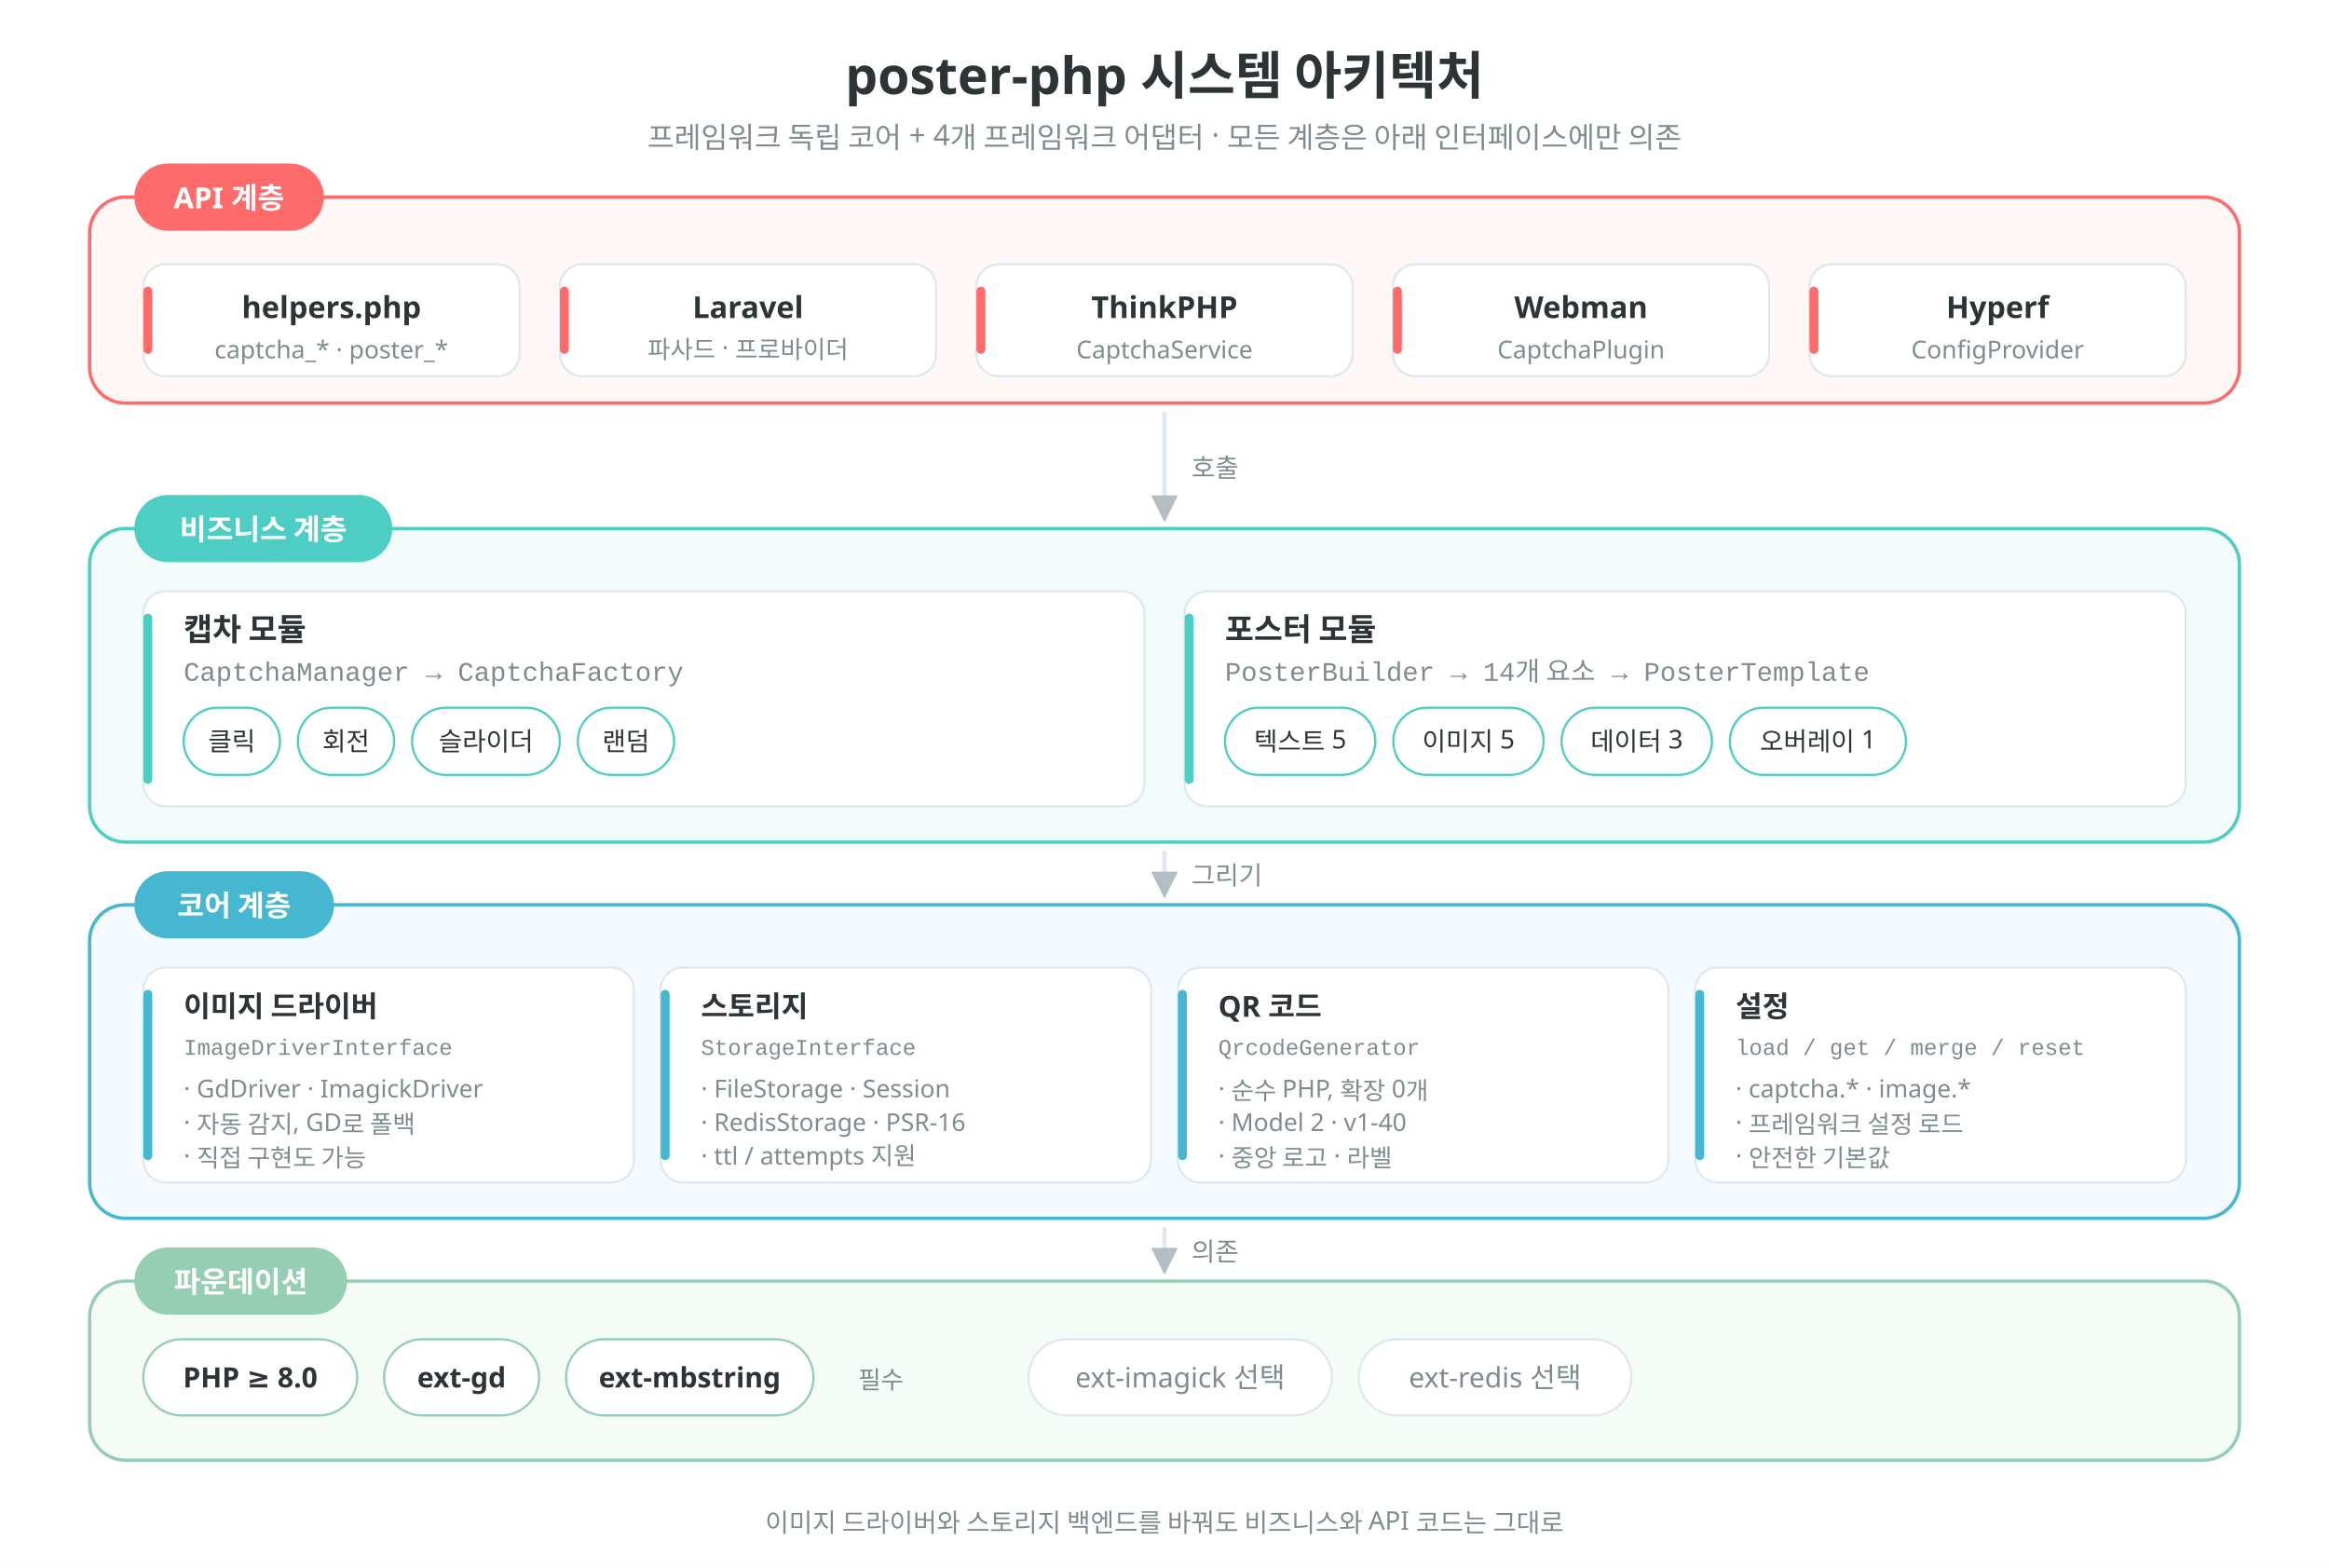
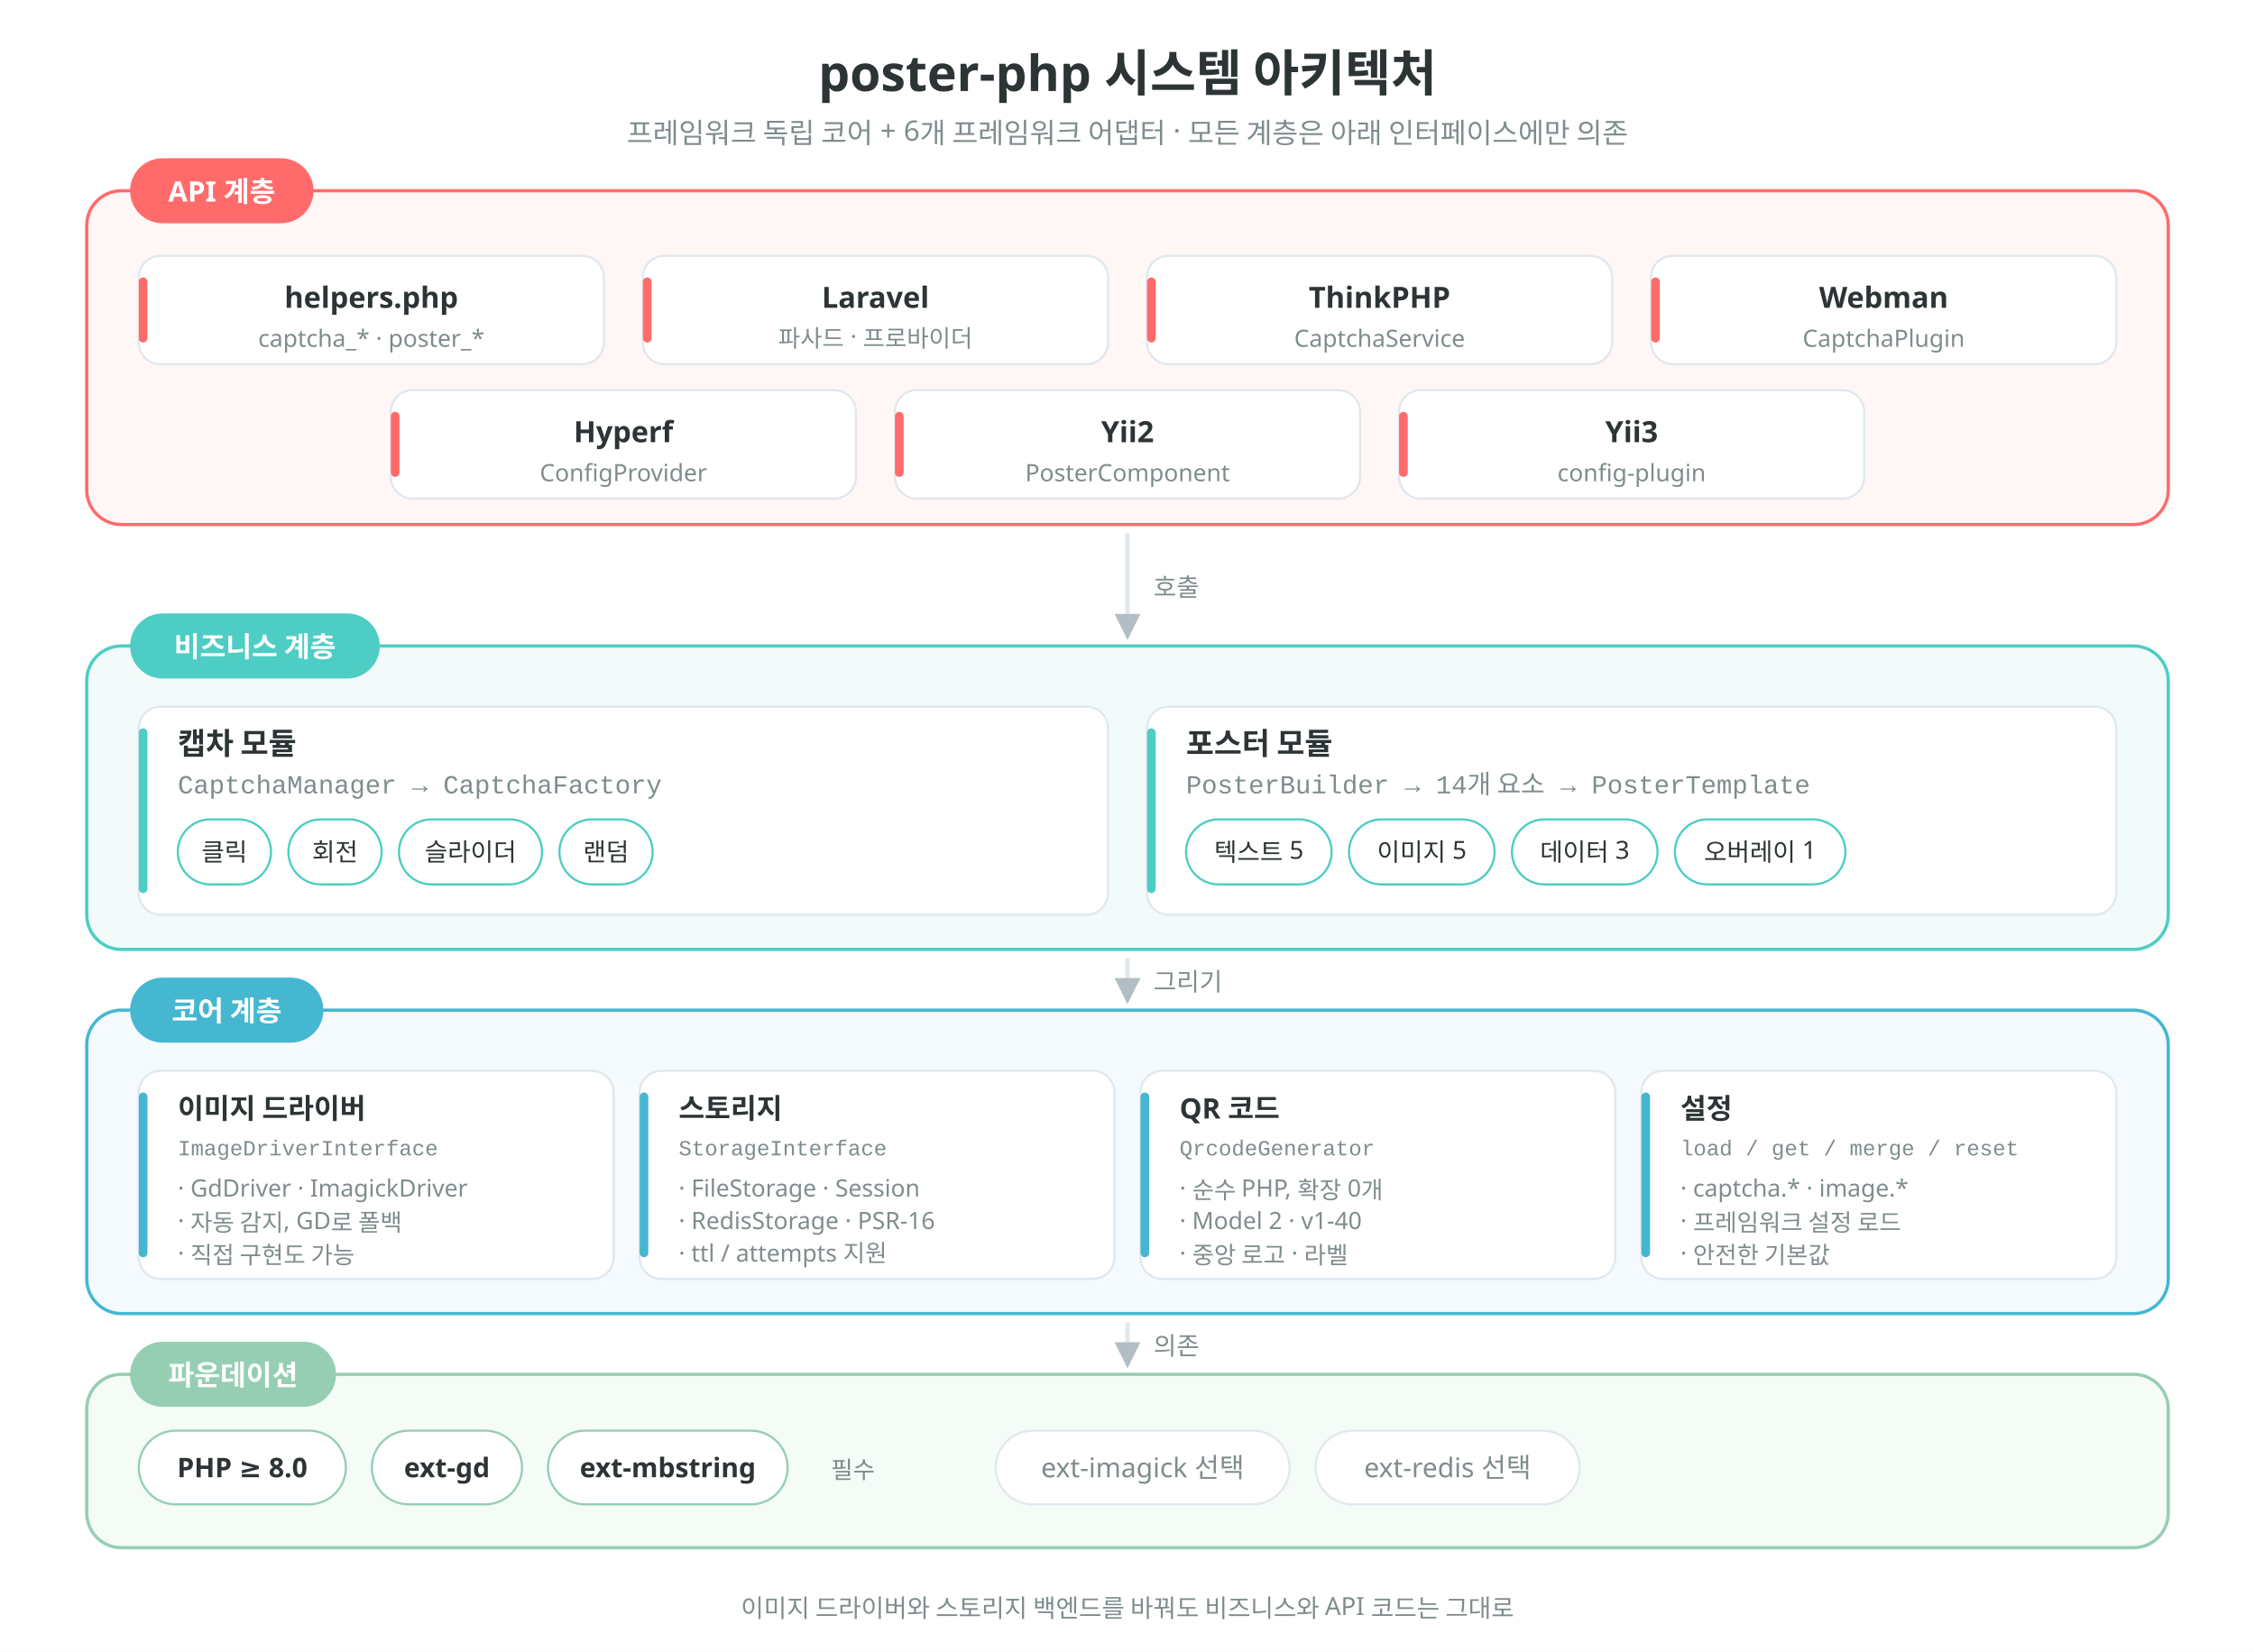
- <svg xmlns="http://www.w3.org/2000/svg" viewBox="0 0 1040 700" width="1040" height="700" font-family="'Apple SD Gothic Neo','Malgun Gothic','Noto Sans KR',sans-serif" role="img" aria-label="poster-php 시스템 아키텍처">
+ <svg xmlns="http://www.w3.org/2000/svg" viewBox="0 0 1040 762" width="1040" height="762" font-family="'Apple SD Gothic Neo','Malgun Gothic','Noto Sans KR',sans-serif" role="img" aria-label="poster-php 시스템 아키텍처">
  <defs>
    <marker id="arrow" viewBox="0 0 10 10" refX="9" refY="5" markerWidth="6" markerHeight="6" orient="auto">
      <path d="M0 0L10 5L0 10Z" fill="#B2BEC3" />
    </marker>
  </defs>
-   <rect width="1040" height="700" fill="#FFFFFF" />
+   <rect width="1040" height="762" fill="#FFFFFF" />
  <text x="520" y="42" font-size="23" fill="#2D3436" font-weight="700" text-anchor="middle">poster-php 시스템 아키텍처</text>
-   <text x="520" y="66" font-size="13" fill="#7F8C8D" text-anchor="middle">프레임워크 독립 코어 + 4개 프레임워크 어댑터 · 모든 계층은 아래 인터페이스에만 의존</text>
-   <rect x="40" y="88" width="960" height="92" rx="16" fill="#FFF6F6" stroke="#FF6B6B" stroke-width="1.5" />
+   <text x="520" y="66" font-size="13" fill="#7F8C8D" text-anchor="middle">프레임워크 독립 코어 + 6개 프레임워크 어댑터 · 모든 계층은 아래 인터페이스에만 의존</text>
+   <rect x="40" y="88" width="960" height="154" rx="16" fill="#FFF6F6" stroke="#FF6B6B" stroke-width="1.5" />
  <rect x="60" y="73" width="84.6" height="30" rx="15" fill="#FF6B6B" />
  <text x="102.3" y="93" font-size="13" fill="#FFFFFF" font-weight="700" text-anchor="middle">API 계층</text>
-   <rect x="64" y="118" width="168" height="50" rx="10" fill="#FFFFFF" stroke="#E1E8ED" stroke-width="1" />
+   <rect x="64" y="118" width="214.5" height="50" rx="10" fill="#FFFFFF" stroke="#E1E8ED" stroke-width="1" />
  <rect x="64" y="128" width="4" height="30" rx="2" fill="#FF6B6B" />
-   <text x="148" y="142" font-size="13.5" fill="#2D3436" font-weight="600" text-anchor="middle">helpers.php</text>
-   <text x="148" y="160" font-size="11" fill="#7F8C8D" text-anchor="middle">captcha_* · poster_*</text>
-   <rect x="250" y="118" width="168" height="50" rx="10" fill="#FFFFFF" stroke="#E1E8ED" stroke-width="1" />
-   <rect x="250" y="128" width="4" height="30" rx="2" fill="#FF6B6B" />
-   <text x="334" y="142" font-size="13.5" fill="#2D3436" font-weight="600" text-anchor="middle">Laravel</text>
-   <text x="334" y="160" font-size="11" fill="#7F8C8D" text-anchor="middle">파사드 · 프로바이더</text>
-   <rect x="436" y="118" width="168" height="50" rx="10" fill="#FFFFFF" stroke="#E1E8ED" stroke-width="1" />
-   <rect x="436" y="128" width="4" height="30" rx="2" fill="#FF6B6B" />
-   <text x="520" y="142" font-size="13.5" fill="#2D3436" font-weight="600" text-anchor="middle">ThinkPHP</text>
-   <text x="520" y="160" font-size="11" fill="#7F8C8D" text-anchor="middle">CaptchaService</text>
-   <rect x="622" y="118" width="168" height="50" rx="10" fill="#FFFFFF" stroke="#E1E8ED" stroke-width="1" />
-   <rect x="622" y="128" width="4" height="30" rx="2" fill="#FF6B6B" />
-   <text x="706" y="142" font-size="13.5" fill="#2D3436" font-weight="600" text-anchor="middle">Webman</text>
-   <text x="706" y="160" font-size="11" fill="#7F8C8D" text-anchor="middle">CaptchaPlugin</text>
-   <rect x="808" y="118" width="168" height="50" rx="10" fill="#FFFFFF" stroke="#E1E8ED" stroke-width="1" />
-   <rect x="808" y="128" width="4" height="30" rx="2" fill="#FF6B6B" />
-   <text x="892" y="142" font-size="13.5" fill="#2D3436" font-weight="600" text-anchor="middle">Hyperf</text>
-   <text x="892" y="160" font-size="11" fill="#7F8C8D" text-anchor="middle">ConfigProvider</text>
-   <rect x="40" y="236" width="960" height="140" rx="16" fill="#F2FBF9" stroke="#4ECDC4" stroke-width="1.5" />
-   <rect x="60" y="221" width="115.15" height="30" rx="15" fill="#4ECDC4" />
-   <text x="117.58" y="241" font-size="13" fill="#FFFFFF" font-weight="700" text-anchor="middle">비즈니스 계층</text>
-   <rect x="64" y="264" width="447" height="96" rx="10" fill="#FFFFFF" stroke="#E1E8ED" stroke-width="1" />
-   <rect x="64" y="274" width="4" height="76" rx="2" fill="#4ECDC4" />
-   <text x="82" y="286" font-size="14" fill="#2D3436" font-weight="600">캡차 모듈</text>
-   <text x="82" y="304" font-size="12" fill="#7F8C8D" font-family="'SFMono-Regular',Consolas,'Liberation Mono',Menlo,monospace">CaptchaManager → CaptchaFactory</text>
-   <rect x="82" y="316" width="43" height="30" rx="15" fill="#FFFFFF" stroke="#4ECDC4" stroke-width="1" />
-   <text x="103.5" y="335.14" font-size="11.5" fill="#2D3436" text-anchor="middle">클릭</text>
-   <rect x="133" y="316" width="43" height="30" rx="15" fill="#FFFFFF" stroke="#4ECDC4" stroke-width="1" />
-   <text x="154.5" y="335.14" font-size="11.5" fill="#2D3436" text-anchor="middle">회전</text>
-   <rect x="184" y="316" width="66" height="30" rx="15" fill="#FFFFFF" stroke="#4ECDC4" stroke-width="1" />
-   <text x="217" y="335.14" font-size="11.5" fill="#2D3436" text-anchor="middle">슬라이더</text>
-   <rect x="258" y="316" width="43" height="30" rx="15" fill="#FFFFFF" stroke="#4ECDC4" stroke-width="1" />
-   <text x="279.5" y="335.14" font-size="11.5" fill="#2D3436" text-anchor="middle">랜덤</text>
-   <rect x="529" y="264" width="447" height="96" rx="10" fill="#FFFFFF" stroke="#E1E8ED" stroke-width="1" />
-   <rect x="529" y="274" width="4" height="76" rx="2" fill="#4ECDC4" />
-   <text x="547" y="286" font-size="14" fill="#2D3436" font-weight="600">포스터 모듈</text>
-   <text x="547" y="304" font-size="12" fill="#7F8C8D" font-family="'SFMono-Regular',Consolas,'Liberation Mono',Menlo,monospace">PosterBuilder → 14개 요소 → PosterTemplate</text>
-   <rect x="547" y="316" width="67.15" height="30" rx="15" fill="#FFFFFF" stroke="#4ECDC4" stroke-width="1" />
-   <text x="580.58" y="335.14" font-size="11.5" fill="#2D3436" text-anchor="middle">텍스트 5</text>
-   <rect x="622.15" y="316" width="67.15" height="30" rx="15" fill="#FFFFFF" stroke="#4ECDC4" stroke-width="1" />
-   <text x="655.73" y="335.14" font-size="11.5" fill="#2D3436" text-anchor="middle">이미지 5</text>
-   <rect x="697.3" y="316" width="67.15" height="30" rx="15" fill="#FFFFFF" stroke="#4ECDC4" stroke-width="1" />
-   <text x="730.88" y="335.14" font-size="11.5" fill="#2D3436" text-anchor="middle">데이터 3</text>
-   <rect x="772.45" y="316" width="78.65" height="30" rx="15" fill="#FFFFFF" stroke="#4ECDC4" stroke-width="1" />
-   <text x="811.78" y="335.14" font-size="11.5" fill="#2D3436" text-anchor="middle">오버레이 1</text>
-   <rect x="40" y="404" width="960" height="140" rx="16" fill="#F4FAFD" stroke="#45B7D1" stroke-width="1.5" />
-   <rect x="60" y="389" width="89.15" height="30" rx="15" fill="#45B7D1" />
-   <text x="104.58" y="409" font-size="13" fill="#FFFFFF" font-weight="700" text-anchor="middle">코어 계층</text>
-   <rect x="64" y="432" width="219" height="96" rx="10" fill="#FFFFFF" stroke="#E1E8ED" stroke-width="1" />
-   <rect x="64" y="442" width="4" height="76" rx="2" fill="#45B7D1" />
-   <text x="82" y="454" font-size="13" fill="#2D3436" font-weight="600">이미지 드라이버</text>
-   <text x="82" y="471" font-size="10" fill="#7F8C8D" font-family="'SFMono-Regular',Consolas,'Liberation Mono',Menlo,monospace">ImageDriverInterface</text>
-   <text x="82" y="490" font-size="11" fill="#7F8C8D">· GdDriver · ImagickDriver</text>
-   <text x="82" y="505" font-size="11" fill="#7F8C8D">· 자동 감지, GD로 폴백</text>
-   <text x="82" y="520" font-size="11" fill="#7F8C8D">· 직접 구현도 가능</text>
-   <rect x="295" y="432" width="219" height="96" rx="10" fill="#FFFFFF" stroke="#E1E8ED" stroke-width="1" />
-   <rect x="295" y="442" width="4" height="76" rx="2" fill="#45B7D1" />
-   <text x="313" y="454" font-size="13" fill="#2D3436" font-weight="600">스토리지</text>
-   <text x="313" y="471" font-size="10" fill="#7F8C8D" font-family="'SFMono-Regular',Consolas,'Liberation Mono',Menlo,monospace">StorageInterface</text>
-   <text x="313" y="490" font-size="11" fill="#7F8C8D">· FileStorage · Session</text>
-   <text x="313" y="505" font-size="11" fill="#7F8C8D">· RedisStorage · PSR-16</text>
-   <text x="313" y="520" font-size="11" fill="#7F8C8D">· ttl / attempts 지원</text>
-   <rect x="526" y="432" width="219" height="96" rx="10" fill="#FFFFFF" stroke="#E1E8ED" stroke-width="1" />
-   <rect x="526" y="442" width="4" height="76" rx="2" fill="#45B7D1" />
-   <text x="544" y="454" font-size="13" fill="#2D3436" font-weight="600">QR 코드</text>
-   <text x="544" y="471" font-size="10" fill="#7F8C8D" font-family="'SFMono-Regular',Consolas,'Liberation Mono',Menlo,monospace">QrcodeGenerator</text>
-   <text x="544" y="490" font-size="11" fill="#7F8C8D">· 순수 PHP, 확장 0개</text>
-   <text x="544" y="505" font-size="11" fill="#7F8C8D">· Model 2 · v1-40</text>
-   <text x="544" y="520" font-size="11" fill="#7F8C8D">· 중앙 로고 · 라벨</text>
-   <rect x="757" y="432" width="219" height="96" rx="10" fill="#FFFFFF" stroke="#E1E8ED" stroke-width="1" />
-   <rect x="757" y="442" width="4" height="76" rx="2" fill="#45B7D1" />
-   <text x="775" y="454" font-size="13" fill="#2D3436" font-weight="600">설정</text>
-   <text x="775" y="471" font-size="10" fill="#7F8C8D" font-family="'SFMono-Regular',Consolas,'Liberation Mono',Menlo,monospace">load / get / merge / reset</text>
-   <text x="775" y="490" font-size="11" fill="#7F8C8D">· captcha.* · image.*</text>
-   <text x="775" y="505" font-size="11" fill="#7F8C8D">· 프레임워크 설정 로드</text>
-   <text x="775" y="520" font-size="11" fill="#7F8C8D">· 안전한 기본값</text>
-   <rect x="40" y="572" width="960" height="80" rx="16" fill="#F5FBF7" stroke="#96CEB4" stroke-width="1.5" />
-   <rect x="60" y="557" width="95" height="30" rx="15" fill="#96CEB4" />
-   <text x="107.5" y="577" font-size="13" fill="#FFFFFF" font-weight="700" text-anchor="middle">파운데이션</text>
-   <rect x="64" y="598" width="95.5" height="34" rx="17" fill="#FFFFFF" stroke="#96CEB4" stroke-width="1" />
-   <text x="111.75" y="619.5" font-size="12.5" fill="#2D3436" font-weight="600" text-anchor="middle">PHP ≥ 8.0</text>
-   <rect x="171.5" y="598" width="69.25" height="34" rx="17" fill="#FFFFFF" stroke="#96CEB4" stroke-width="1" />
-   <text x="206.13" y="619.5" font-size="12.5" fill="#2D3436" font-weight="600" text-anchor="middle">ext-gd</text>
-   <rect x="252.75" y="598" width="110.5" height="34" rx="17" fill="#FFFFFF" stroke="#96CEB4" stroke-width="1" />
-   <text x="308" y="619.5" font-size="12.5" fill="#2D3436" font-weight="600" text-anchor="middle">ext-mbstring</text>
-   <text x="383.25" y="620" font-size="11" fill="#7F8C8D">필수</text>
-   <rect x="459.25" y="598" width="135.5" height="34" rx="17" fill="#FFFFFF" stroke="#E1E8ED" stroke-width="1" />
-   <text x="527" y="619.5" font-size="12.5" fill="#7F8C8D" text-anchor="middle">ext-imagick 선택</text>
-   <rect x="606.75" y="598" width="121.75" height="34" rx="17" fill="#FFFFFF" stroke="#E1E8ED" stroke-width="1" />
-   <text x="667.63" y="619.5" font-size="12.5" fill="#7F8C8D" text-anchor="middle">ext-redis 선택</text>
-   <line x1="520" y1="184" x2="520" y2="232" stroke="#E1E8ED" stroke-width="2" marker-end="url(#arrow)" />
-   <text x="532" y="213" font-size="11.5" fill="#7F8C8D">호출</text>
-   <line x1="520" y1="380" x2="520" y2="400" stroke="#E1E8ED" stroke-width="2" marker-end="url(#arrow)" />
-   <text x="532" y="395" font-size="11.5" fill="#7F8C8D">그리기</text>
-   <line x1="520" y1="548" x2="520" y2="568" stroke="#E1E8ED" stroke-width="2" marker-end="url(#arrow)" />
-   <text x="532" y="563" font-size="11.5" fill="#7F8C8D">의존</text>
-   <text x="520" y="684" font-size="11.5" fill="#7F8C8D" text-anchor="middle">이미지 드라이버와 스토리지 백엔드를 바꿔도 비즈니스와 API 코드는 그대로</text>
+   <text x="171.25" y="142" font-size="13.5" fill="#2D3436" font-weight="600" text-anchor="middle">helpers.php</text>
+   <text x="171.25" y="160" font-size="11" fill="#7F8C8D" text-anchor="middle">captcha_* · poster_*</text>
+   <rect x="296.5" y="118" width="214.5" height="50" rx="10" fill="#FFFFFF" stroke="#E1E8ED" stroke-width="1" />
+   <rect x="296.5" y="128" width="4" height="30" rx="2" fill="#FF6B6B" />
+   <text x="403.75" y="142" font-size="13.5" fill="#2D3436" font-weight="600" text-anchor="middle">Laravel</text>
+   <text x="403.75" y="160" font-size="11" fill="#7F8C8D" text-anchor="middle">파사드 · 프로바이더</text>
+   <rect x="529" y="118" width="214.5" height="50" rx="10" fill="#FFFFFF" stroke="#E1E8ED" stroke-width="1" />
+   <rect x="529" y="128" width="4" height="30" rx="2" fill="#FF6B6B" />
+   <text x="636.25" y="142" font-size="13.5" fill="#2D3436" font-weight="600" text-anchor="middle">ThinkPHP</text>
+   <text x="636.25" y="160" font-size="11" fill="#7F8C8D" text-anchor="middle">CaptchaService</text>
+   <rect x="761.5" y="118" width="214.5" height="50" rx="10" fill="#FFFFFF" stroke="#E1E8ED" stroke-width="1" />
+   <rect x="761.5" y="128" width="4" height="30" rx="2" fill="#FF6B6B" />
+   <text x="868.75" y="142" font-size="13.5" fill="#2D3436" font-weight="600" text-anchor="middle">Webman</text>
+   <text x="868.75" y="160" font-size="11" fill="#7F8C8D" text-anchor="middle">CaptchaPlugin</text>
+   <rect x="180.25" y="180" width="214.5" height="50" rx="10" fill="#FFFFFF" stroke="#E1E8ED" stroke-width="1" />
+   <rect x="180.25" y="190" width="4" height="30" rx="2" fill="#FF6B6B" />
+   <text x="287.5" y="204" font-size="13.5" fill="#2D3436" font-weight="600" text-anchor="middle">Hyperf</text>
+   <text x="287.5" y="222" font-size="11" fill="#7F8C8D" text-anchor="middle">ConfigProvider</text>
+   <rect x="412.75" y="180" width="214.5" height="50" rx="10" fill="#FFFFFF" stroke="#E1E8ED" stroke-width="1" />
+   <rect x="412.75" y="190" width="4" height="30" rx="2" fill="#FF6B6B" />
+   <text x="520" y="204" font-size="13.5" fill="#2D3436" font-weight="600" text-anchor="middle">Yii2</text>
+   <text x="520" y="222" font-size="11" fill="#7F8C8D" text-anchor="middle">PosterComponent</text>
+   <rect x="645.25" y="180" width="214.5" height="50" rx="10" fill="#FFFFFF" stroke="#E1E8ED" stroke-width="1" />
+   <rect x="645.25" y="190" width="4" height="30" rx="2" fill="#FF6B6B" />
+   <text x="752.5" y="204" font-size="13.5" fill="#2D3436" font-weight="600" text-anchor="middle">Yii3</text>
+   <text x="752.5" y="222" font-size="11" fill="#7F8C8D" text-anchor="middle">config-plugin</text>
+   <rect x="40" y="298" width="960" height="140" rx="16" fill="#F2FBF9" stroke="#4ECDC4" stroke-width="1.5" />
+   <rect x="60" y="283" width="115.15" height="30" rx="15" fill="#4ECDC4" />
+   <text x="117.58" y="303" font-size="13" fill="#FFFFFF" font-weight="700" text-anchor="middle">비즈니스 계층</text>
+   <rect x="64" y="326" width="447" height="96" rx="10" fill="#FFFFFF" stroke="#E1E8ED" stroke-width="1" />
+   <rect x="64" y="336" width="4" height="76" rx="2" fill="#4ECDC4" />
+   <text x="82" y="348" font-size="14" fill="#2D3436" font-weight="600">캡차 모듈</text>
+   <text x="82" y="366" font-size="12" fill="#7F8C8D" font-family="'SFMono-Regular',Consolas,'Liberation Mono',Menlo,monospace">CaptchaManager → CaptchaFactory</text>
+   <rect x="82" y="378" width="43" height="30" rx="15" fill="#FFFFFF" stroke="#4ECDC4" stroke-width="1" />
+   <text x="103.5" y="397.14" font-size="11.5" fill="#2D3436" text-anchor="middle">클릭</text>
+   <rect x="133" y="378" width="43" height="30" rx="15" fill="#FFFFFF" stroke="#4ECDC4" stroke-width="1" />
+   <text x="154.5" y="397.14" font-size="11.5" fill="#2D3436" text-anchor="middle">회전</text>
+   <rect x="184" y="378" width="66" height="30" rx="15" fill="#FFFFFF" stroke="#4ECDC4" stroke-width="1" />
+   <text x="217" y="397.14" font-size="11.5" fill="#2D3436" text-anchor="middle">슬라이더</text>
+   <rect x="258" y="378" width="43" height="30" rx="15" fill="#FFFFFF" stroke="#4ECDC4" stroke-width="1" />
+   <text x="279.5" y="397.14" font-size="11.5" fill="#2D3436" text-anchor="middle">랜덤</text>
+   <rect x="529" y="326" width="447" height="96" rx="10" fill="#FFFFFF" stroke="#E1E8ED" stroke-width="1" />
+   <rect x="529" y="336" width="4" height="76" rx="2" fill="#4ECDC4" />
+   <text x="547" y="348" font-size="14" fill="#2D3436" font-weight="600">포스터 모듈</text>
+   <text x="547" y="366" font-size="12" fill="#7F8C8D" font-family="'SFMono-Regular',Consolas,'Liberation Mono',Menlo,monospace">PosterBuilder → 14개 요소 → PosterTemplate</text>
+   <rect x="547" y="378" width="67.15" height="30" rx="15" fill="#FFFFFF" stroke="#4ECDC4" stroke-width="1" />
+   <text x="580.58" y="397.14" font-size="11.5" fill="#2D3436" text-anchor="middle">텍스트 5</text>
+   <rect x="622.15" y="378" width="67.15" height="30" rx="15" fill="#FFFFFF" stroke="#4ECDC4" stroke-width="1" />
+   <text x="655.73" y="397.14" font-size="11.5" fill="#2D3436" text-anchor="middle">이미지 5</text>
+   <rect x="697.3" y="378" width="67.15" height="30" rx="15" fill="#FFFFFF" stroke="#4ECDC4" stroke-width="1" />
+   <text x="730.88" y="397.14" font-size="11.5" fill="#2D3436" text-anchor="middle">데이터 3</text>
+   <rect x="772.45" y="378" width="78.65" height="30" rx="15" fill="#FFFFFF" stroke="#4ECDC4" stroke-width="1" />
+   <text x="811.78" y="397.14" font-size="11.5" fill="#2D3436" text-anchor="middle">오버레이 1</text>
+   <rect x="40" y="466" width="960" height="140" rx="16" fill="#F4FAFD" stroke="#45B7D1" stroke-width="1.5" />
+   <rect x="60" y="451" width="89.15" height="30" rx="15" fill="#45B7D1" />
+   <text x="104.58" y="471" font-size="13" fill="#FFFFFF" font-weight="700" text-anchor="middle">코어 계층</text>
+   <rect x="64" y="494" width="219" height="96" rx="10" fill="#FFFFFF" stroke="#E1E8ED" stroke-width="1" />
+   <rect x="64" y="504" width="4" height="76" rx="2" fill="#45B7D1" />
+   <text x="82" y="516" font-size="13" fill="#2D3436" font-weight="600">이미지 드라이버</text>
+   <text x="82" y="533" font-size="10" fill="#7F8C8D" font-family="'SFMono-Regular',Consolas,'Liberation Mono',Menlo,monospace">ImageDriverInterface</text>
+   <text x="82" y="552" font-size="11" fill="#7F8C8D">· GdDriver · ImagickDriver</text>
+   <text x="82" y="567" font-size="11" fill="#7F8C8D">· 자동 감지, GD로 폴백</text>
+   <text x="82" y="582" font-size="11" fill="#7F8C8D">· 직접 구현도 가능</text>
+   <rect x="295" y="494" width="219" height="96" rx="10" fill="#FFFFFF" stroke="#E1E8ED" stroke-width="1" />
+   <rect x="295" y="504" width="4" height="76" rx="2" fill="#45B7D1" />
+   <text x="313" y="516" font-size="13" fill="#2D3436" font-weight="600">스토리지</text>
+   <text x="313" y="533" font-size="10" fill="#7F8C8D" font-family="'SFMono-Regular',Consolas,'Liberation Mono',Menlo,monospace">StorageInterface</text>
+   <text x="313" y="552" font-size="11" fill="#7F8C8D">· FileStorage · Session</text>
+   <text x="313" y="567" font-size="11" fill="#7F8C8D">· RedisStorage · PSR-16</text>
+   <text x="313" y="582" font-size="11" fill="#7F8C8D">· ttl / attempts 지원</text>
+   <rect x="526" y="494" width="219" height="96" rx="10" fill="#FFFFFF" stroke="#E1E8ED" stroke-width="1" />
+   <rect x="526" y="504" width="4" height="76" rx="2" fill="#45B7D1" />
+   <text x="544" y="516" font-size="13" fill="#2D3436" font-weight="600">QR 코드</text>
+   <text x="544" y="533" font-size="10" fill="#7F8C8D" font-family="'SFMono-Regular',Consolas,'Liberation Mono',Menlo,monospace">QrcodeGenerator</text>
+   <text x="544" y="552" font-size="11" fill="#7F8C8D">· 순수 PHP, 확장 0개</text>
+   <text x="544" y="567" font-size="11" fill="#7F8C8D">· Model 2 · v1-40</text>
+   <text x="544" y="582" font-size="11" fill="#7F8C8D">· 중앙 로고 · 라벨</text>
+   <rect x="757" y="494" width="219" height="96" rx="10" fill="#FFFFFF" stroke="#E1E8ED" stroke-width="1" />
+   <rect x="757" y="504" width="4" height="76" rx="2" fill="#45B7D1" />
+   <text x="775" y="516" font-size="13" fill="#2D3436" font-weight="600">설정</text>
+   <text x="775" y="533" font-size="10" fill="#7F8C8D" font-family="'SFMono-Regular',Consolas,'Liberation Mono',Menlo,monospace">load / get / merge / reset</text>
+   <text x="775" y="552" font-size="11" fill="#7F8C8D">· captcha.* · image.*</text>
+   <text x="775" y="567" font-size="11" fill="#7F8C8D">· 프레임워크 설정 로드</text>
+   <text x="775" y="582" font-size="11" fill="#7F8C8D">· 안전한 기본값</text>
+   <rect x="40" y="634" width="960" height="80" rx="16" fill="#F5FBF7" stroke="#96CEB4" stroke-width="1.5" />
+   <rect x="60" y="619" width="95" height="30" rx="15" fill="#96CEB4" />
+   <text x="107.5" y="639" font-size="13" fill="#FFFFFF" font-weight="700" text-anchor="middle">파운데이션</text>
+   <rect x="64" y="660" width="95.5" height="34" rx="17" fill="#FFFFFF" stroke="#96CEB4" stroke-width="1" />
+   <text x="111.75" y="681.5" font-size="12.5" fill="#2D3436" font-weight="600" text-anchor="middle">PHP ≥ 8.0</text>
+   <rect x="171.5" y="660" width="69.25" height="34" rx="17" fill="#FFFFFF" stroke="#96CEB4" stroke-width="1" />
+   <text x="206.13" y="681.5" font-size="12.5" fill="#2D3436" font-weight="600" text-anchor="middle">ext-gd</text>
+   <rect x="252.75" y="660" width="110.5" height="34" rx="17" fill="#FFFFFF" stroke="#96CEB4" stroke-width="1" />
+   <text x="308" y="681.5" font-size="12.5" fill="#2D3436" font-weight="600" text-anchor="middle">ext-mbstring</text>
+   <text x="383.25" y="682" font-size="11" fill="#7F8C8D">필수</text>
+   <rect x="459.25" y="660" width="135.5" height="34" rx="17" fill="#FFFFFF" stroke="#E1E8ED" stroke-width="1" />
+   <text x="527" y="681.5" font-size="12.5" fill="#7F8C8D" text-anchor="middle">ext-imagick 선택</text>
+   <rect x="606.75" y="660" width="121.75" height="34" rx="17" fill="#FFFFFF" stroke="#E1E8ED" stroke-width="1" />
+   <text x="667.63" y="681.5" font-size="12.5" fill="#7F8C8D" text-anchor="middle">ext-redis 선택</text>
+   <line x1="520" y1="246" x2="520" y2="294" stroke="#E1E8ED" stroke-width="2" marker-end="url(#arrow)" />
+   <text x="532" y="275" font-size="11.5" fill="#7F8C8D">호출</text>
+   <line x1="520" y1="442" x2="520" y2="462" stroke="#E1E8ED" stroke-width="2" marker-end="url(#arrow)" />
+   <text x="532" y="457" font-size="11.5" fill="#7F8C8D">그리기</text>
+   <line x1="520" y1="610" x2="520" y2="630" stroke="#E1E8ED" stroke-width="2" marker-end="url(#arrow)" />
+   <text x="532" y="625" font-size="11.5" fill="#7F8C8D">의존</text>
+   <text x="520" y="746" font-size="11.5" fill="#7F8C8D" text-anchor="middle">이미지 드라이버와 스토리지 백엔드를 바꿔도 비즈니스와 API 코드는 그대로</text>
</svg>
